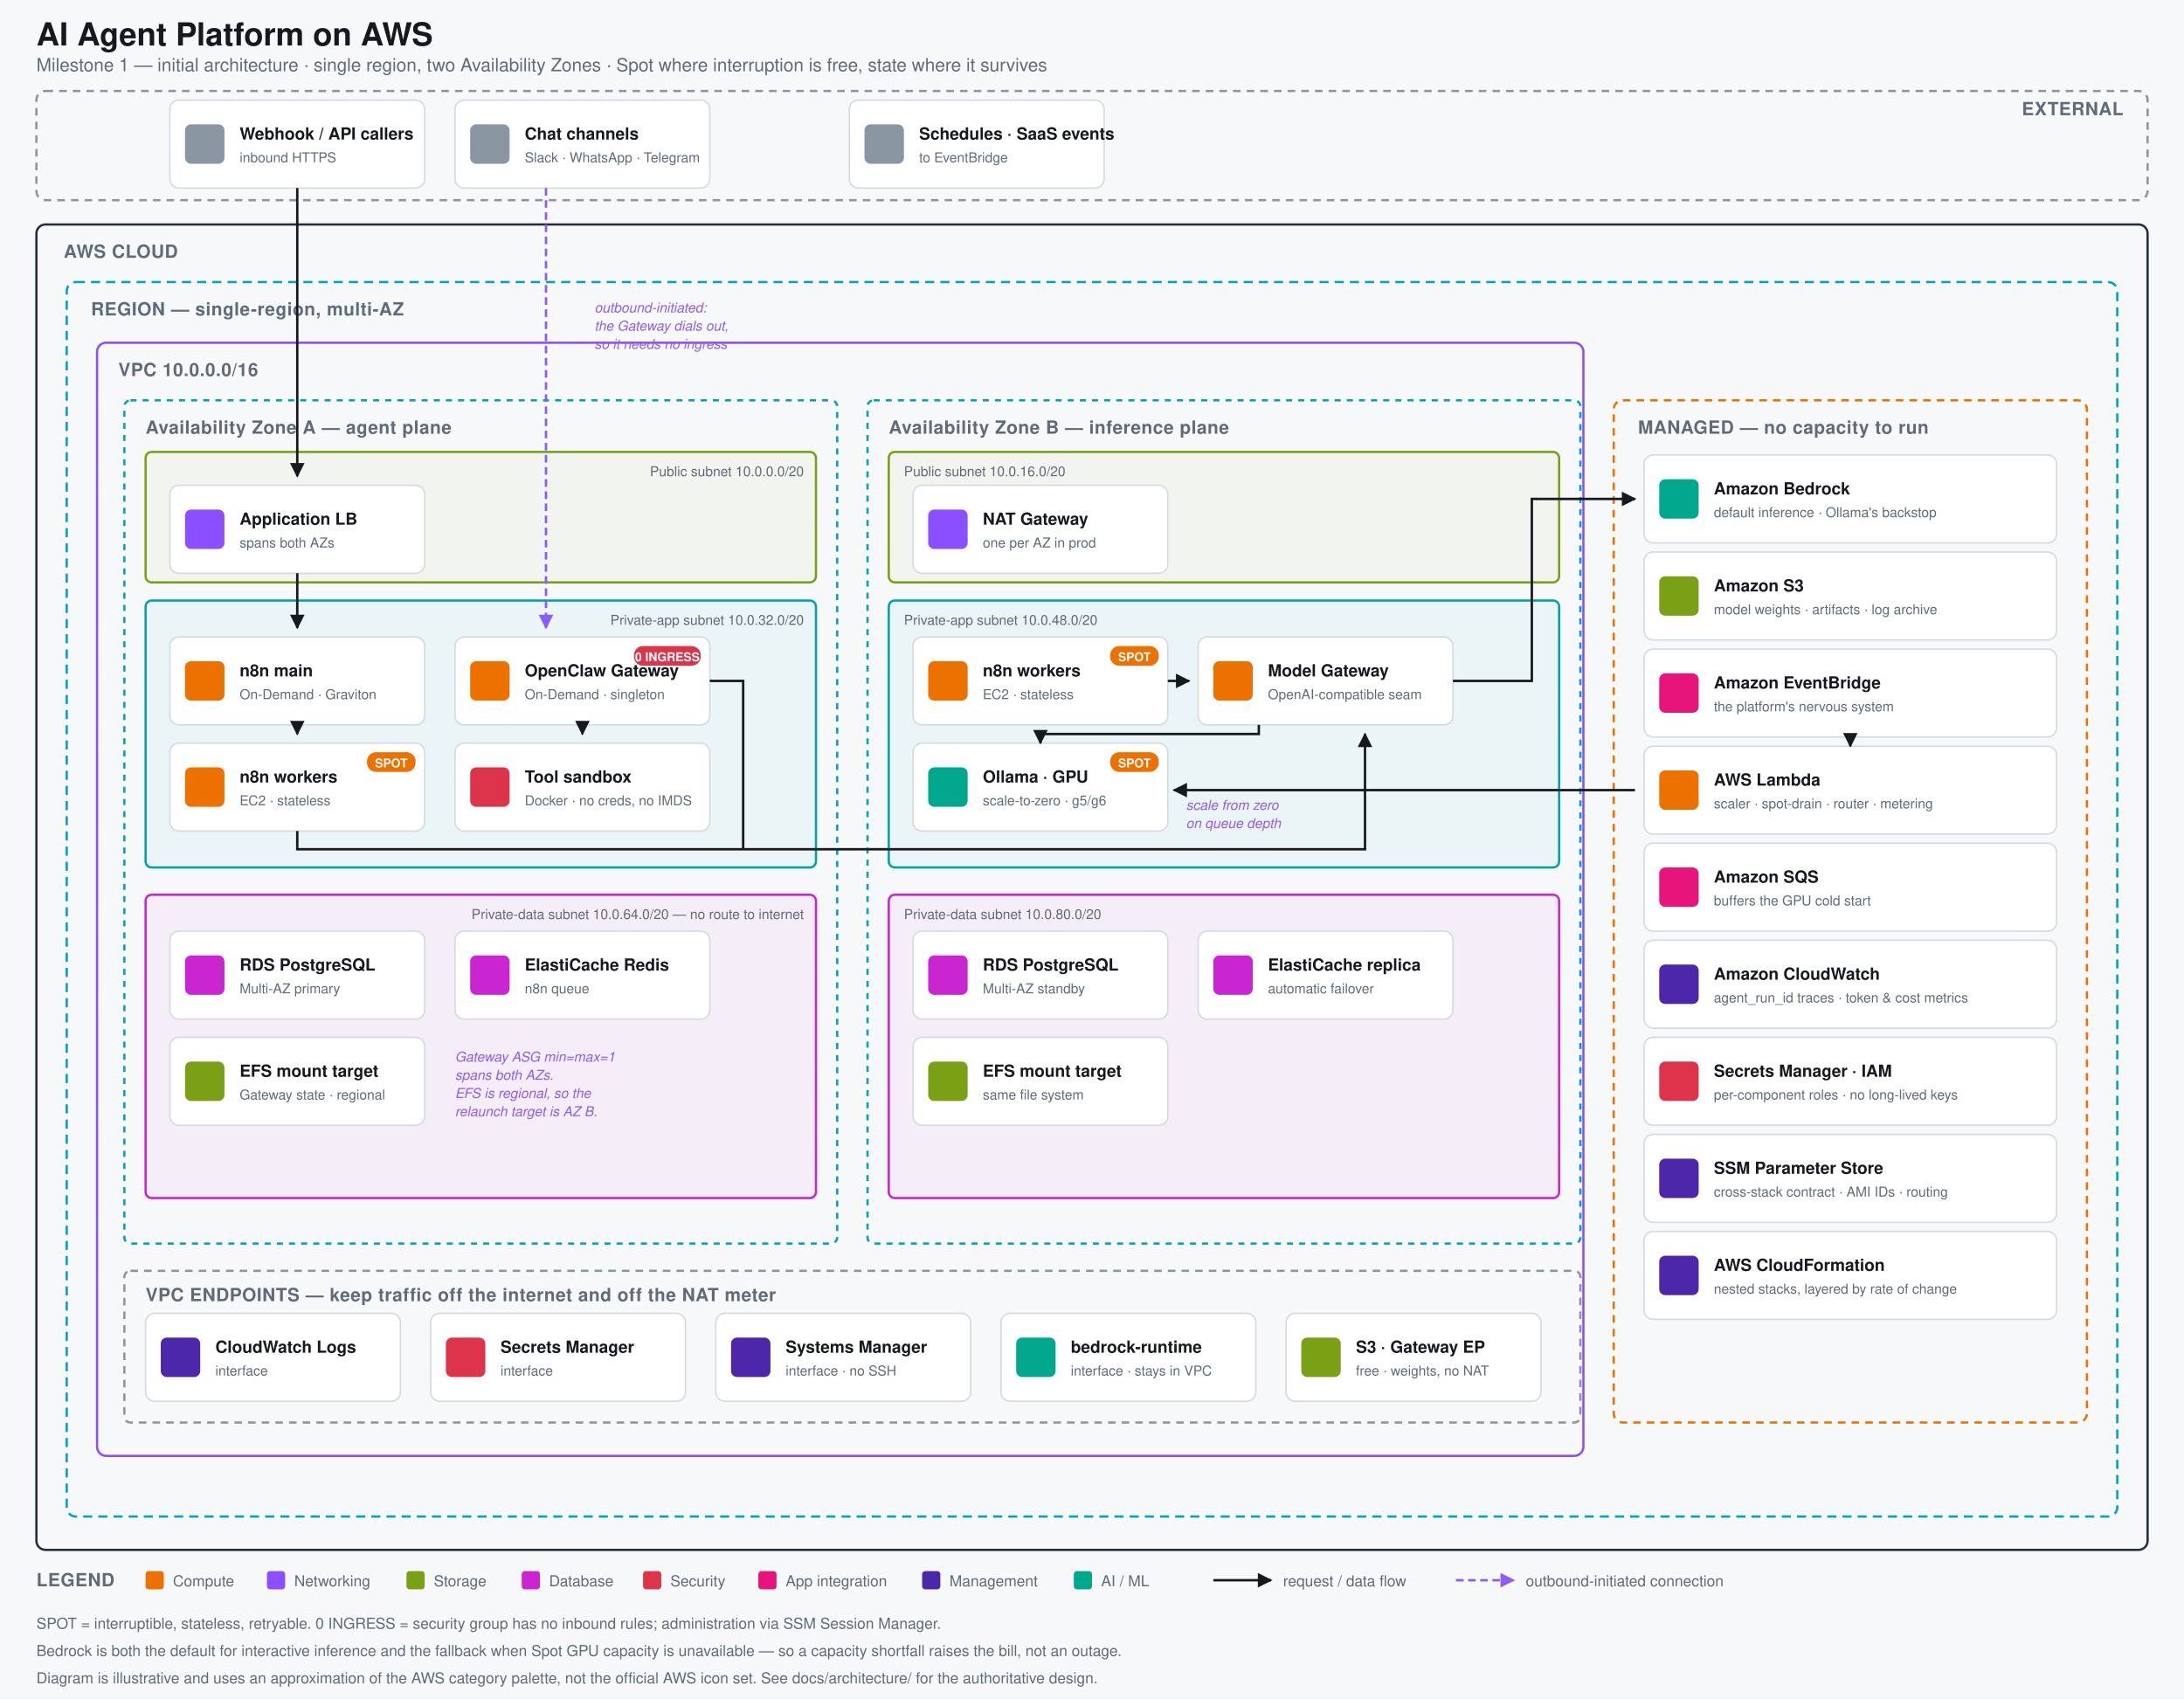
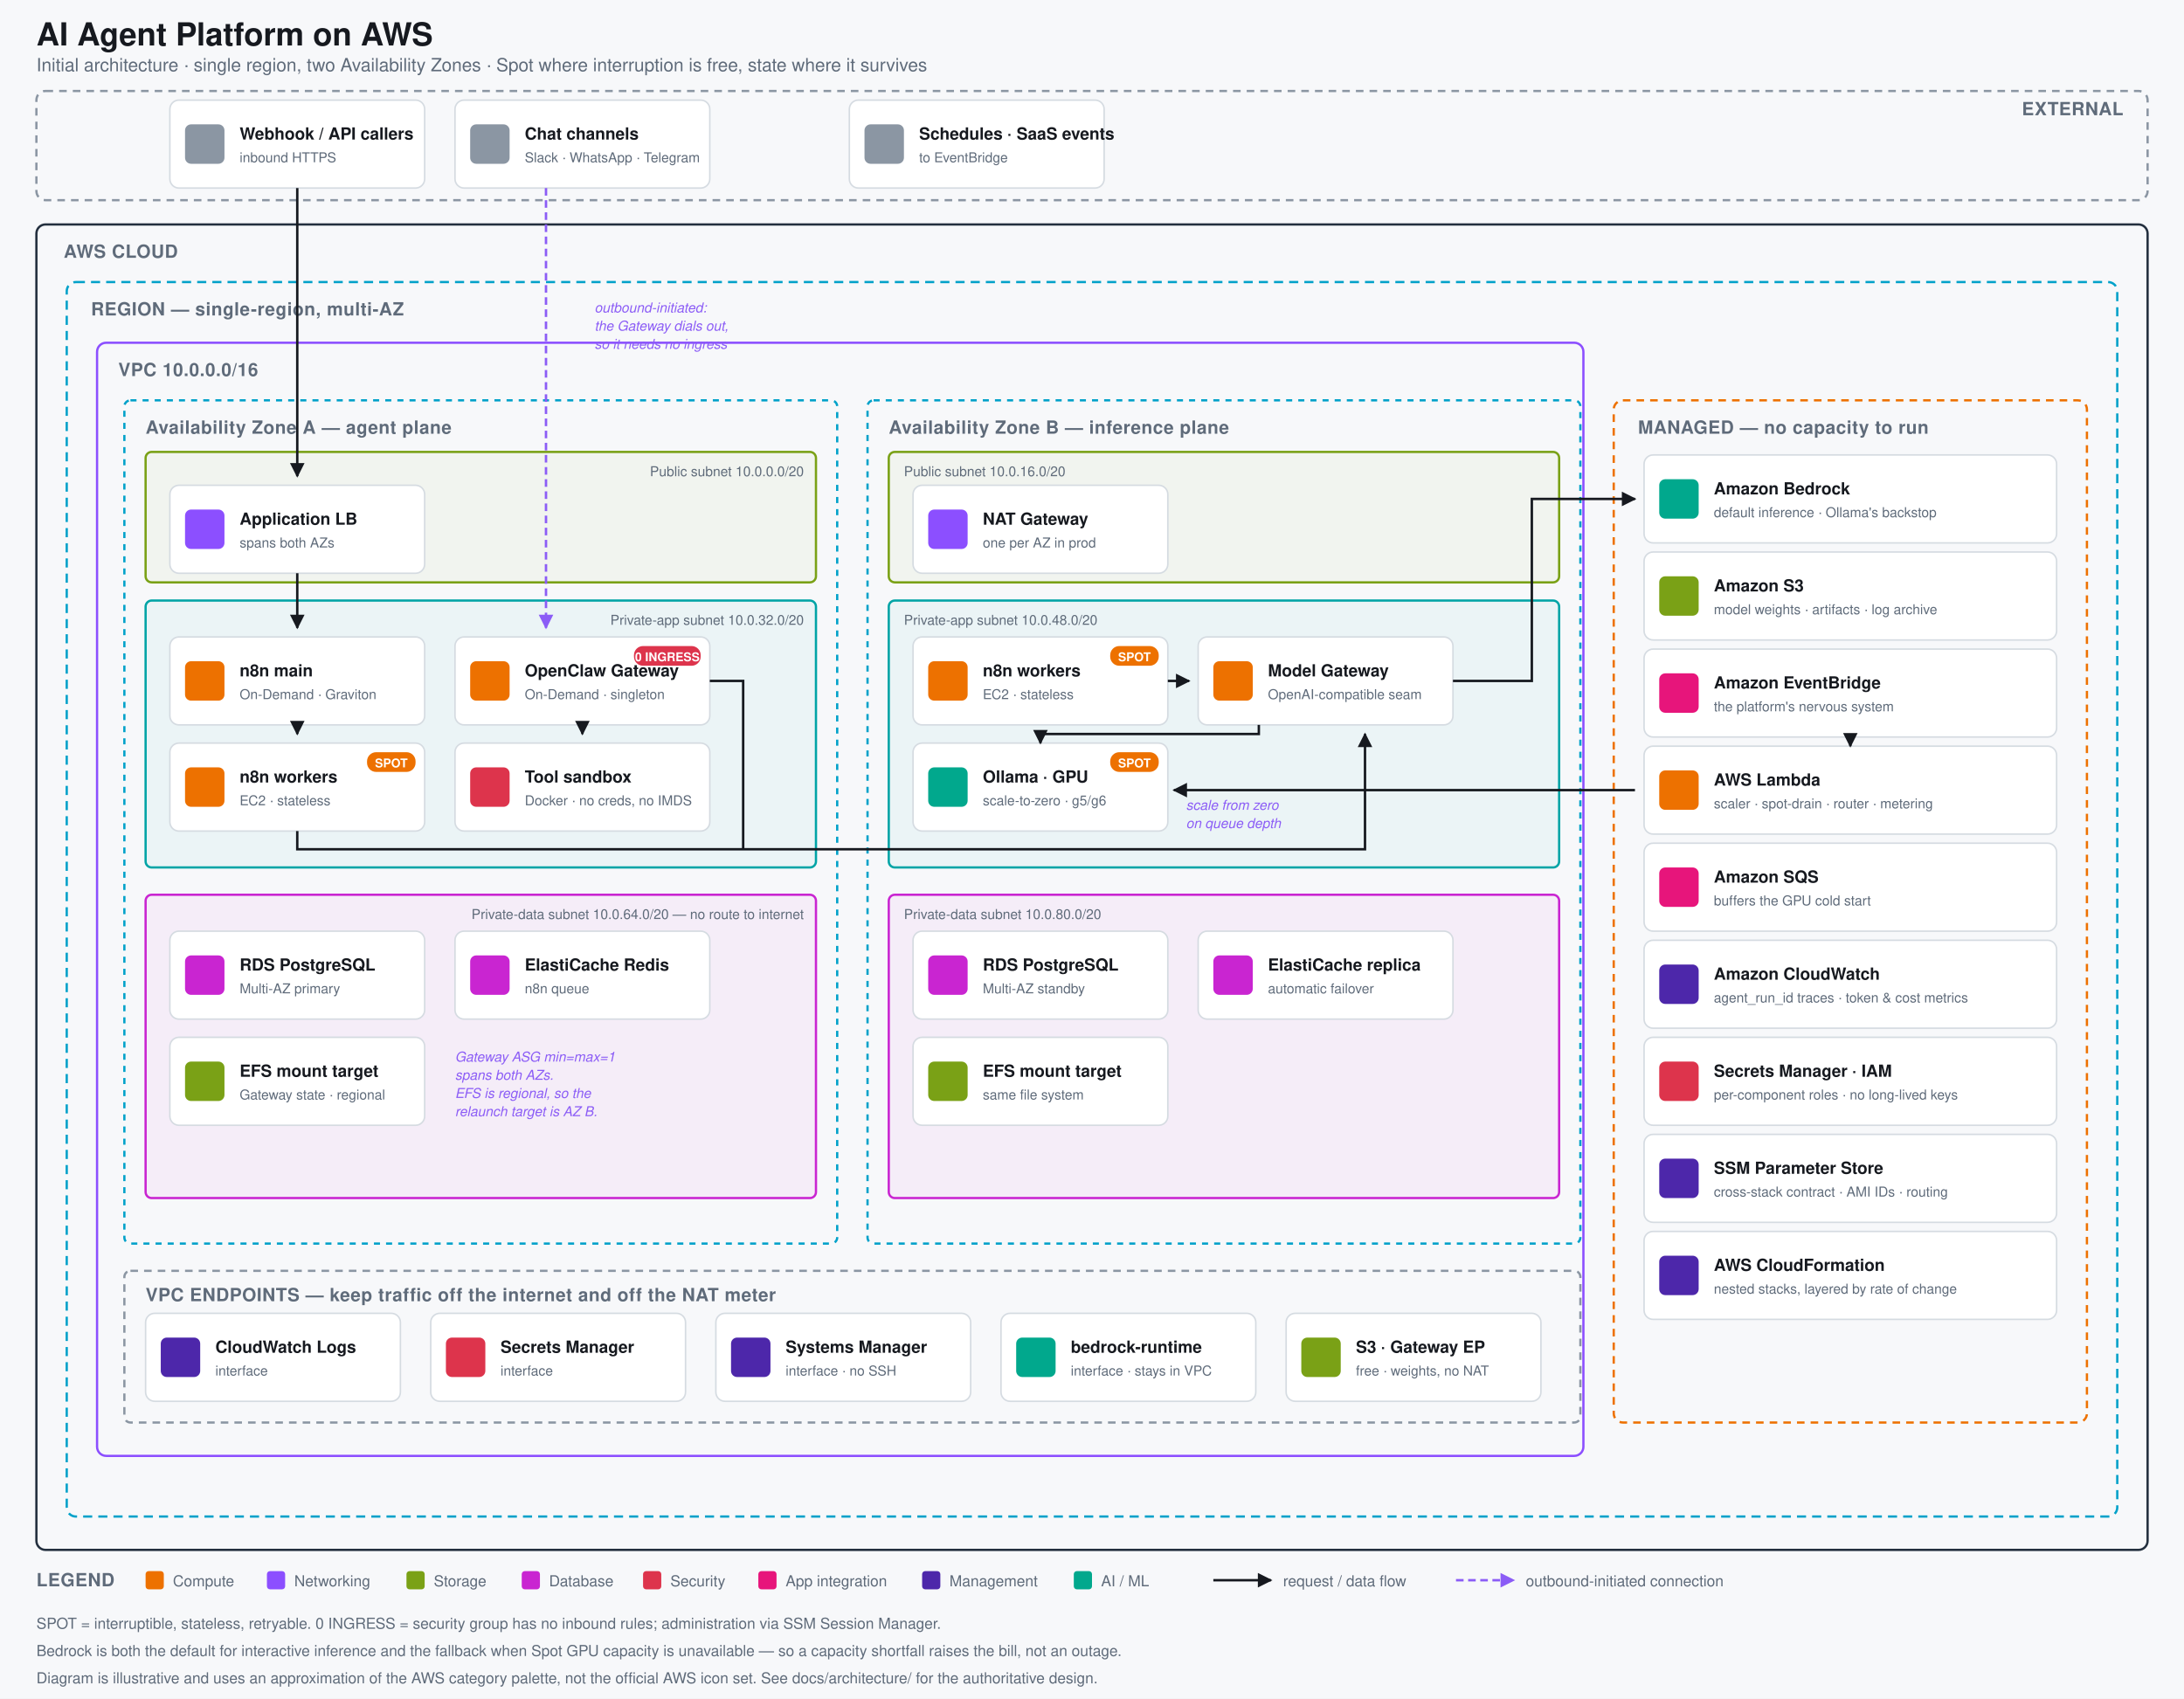
<svg xmlns="http://www.w3.org/2000/svg" viewBox="0 0 1440 1120" width="1440" height="1120" font-family="-apple-system, BlinkMacSystemFont, 'Segoe UI', Helvetica, Arial, sans-serif">
  <style>
    .canvas   { fill: #F7F8FA; }
    .t-title  { fill: #16191F; font-size: 21px; font-weight: 700; }
    .t-sub    { fill: #5F6B7A; font-size: 12px; }
    .t-zone   { fill: #5F6B7A; font-size: 12px; font-weight: 600; letter-spacing: .3px; }
    .t-name   { fill: #16191F; font-size: 11px; font-weight: 600; }
    .t-desc   { fill: #5F6B7A; font-size: 9px; }
    .t-note   { fill: #8B5CF6; font-size: 9px; font-style: italic; }
    .t-legend { fill: #5F6B7A; font-size: 10px; }
    .card     { fill: #FFFFFF; stroke: #D5DBE1; stroke-width: 1; }
    .box      { fill: none; stroke-width: 1.5; }
    .box-cloud{ stroke: #232F3E; }
    .box-reg  { stroke: #00A1C9; stroke-dasharray: 6 4; }
    .box-vpc  { stroke: #8C4FFF; }
    .box-az   { stroke: #00A1C9; stroke-dasharray: 4 4; }
    .box-pub  { stroke: #7AA116; fill: #7AA116; fill-opacity: .05; }
    .box-app  { stroke: #00A4A6; fill: #00A4A6; fill-opacity: .05; }
    .box-data { stroke: #C925D1; fill: #C925D1; fill-opacity: .05; }
    .box-ext  { stroke: #8B96A3; stroke-dasharray: 5 4; }
    .box-mgd  { stroke: #ED7100; stroke-dasharray: 5 4; }
    .flow     { stroke: #16191F; stroke-width: 1.6; fill: none; }
    .flow-d   { stroke: #8B5CF6; stroke-width: 1.6; fill: none; stroke-dasharray: 5 3; }
    .badge    { fill: #DD344C; }
    .badge-t  { fill: #FFFFFF; font-size: 8px; font-weight: 700; }
    .spot     { fill: #ED7100; }

    @media (prefers-color-scheme: dark) {
      .canvas  { fill: #0D1117; }
      .t-title { fill: #E6EDF3; }
      .t-name  { fill: #E6EDF3; }
      .t-sub, .t-zone, .t-desc, .t-legend { fill: #8B949E; }
      .card    { fill: #161B22; stroke: #30363D; }
      .box-cloud { stroke: #8B949E; }
      .flow    { stroke: #E6EDF3; }
    }
  </style>
  <defs>
    <marker id="ah" viewBox="0 0 10 10" refX="9" refY="5" markerWidth="6" markerHeight="6" orient="auto-start-reverse">
      <path d="M 0 0 L 10 5 L 0 10 z" fill="context-stroke" />
    </marker>
  </defs>
  <rect class="canvas" width="1440" height="1120" />
  <text class="t-title" x="24" y="30">AI Agent Platform on AWS</text>
-   <text class="t-sub" x="24" y="47">Milestone 1 — initial architecture · single region, two Availability Zones · Spot where interruption is free, state where it survives</text>
+   <text class="t-sub" x="24" y="47">Initial architecture · single region, two Availability Zones · Spot where interruption is free, state where it survives</text>
  <rect class="box box-ext" x="24" y="60" width="1392" height="72" rx="6" />
  <text class="t-zone" x="1400" y="76" text-anchor="end">EXTERNAL</text>
  <g transform="translate(112,66)">
    <rect class="card" width="168" height="58" rx="6" />
    <rect x="10" y="16" width="26" height="26" rx="4" fill="#8B96A3" />
    <text class="t-name" x="46" y="26">Webhook / API callers</text>
    <text class="t-desc" x="46" y="41">inbound HTTPS</text>
  </g>
  <g transform="translate(300,66)">
    <rect class="card" width="168" height="58" rx="6" />
    <rect x="10" y="16" width="26" height="26" rx="4" fill="#8B96A3" />
    <text class="t-name" x="46" y="26">Chat channels</text>
    <text class="t-desc" x="46" y="41">Slack · WhatsApp · Telegram</text>
  </g>
  <g transform="translate(560,66)">
    <rect class="card" width="168" height="58" rx="6" />
    <rect x="10" y="16" width="26" height="26" rx="4" fill="#8B96A3" />
    <text class="t-name" x="46" y="26">Schedules · SaaS events</text>
    <text class="t-desc" x="46" y="41">to EventBridge</text>
  </g>
  <rect class="box box-cloud" x="24" y="148" width="1392" height="874" rx="6" />
  <text class="t-zone" x="42" y="170">AWS CLOUD</text>
  <rect class="box box-reg" x="44" y="186" width="1352" height="814" rx="6" />
  <text class="t-zone" x="60" y="208">REGION — single-region, multi-AZ</text>
  <rect class="box box-vpc" x="64" y="226" width="980" height="734" rx="6" />
  <text class="t-zone" x="78" y="248">VPC  10.0.0.0/16</text>
  <rect class="box box-az" x="82" y="264" width="470" height="556" rx="4" />
  <text class="t-zone" x="96" y="286">Availability Zone A  —  agent plane</text>
  <rect class="box box-pub" x="96" y="298" width="442" height="86" rx="4" />
  <text class="t-desc" x="530" y="314" text-anchor="end">Public subnet  10.0.0.0/20</text>
  <g transform="translate(112,320)">
    <rect class="card" width="168" height="58" rx="6" />
    <rect x="10" y="16" width="26" height="26" rx="4" fill="#8C4FFF" />
    <text class="t-name" x="46" y="26">Application LB</text>
    <text class="t-desc" x="46" y="41">spans both AZs</text>
  </g>
  <rect class="box box-app" x="96" y="396" width="442" height="176" rx="4" />
  <text class="t-desc" x="530" y="412" text-anchor="end">Private-app subnet  10.0.32.0/20</text>
  <g transform="translate(112,420)">
    <rect class="card" width="168" height="58" rx="6" />
    <rect x="10" y="16" width="26" height="26" rx="4" fill="#ED7100" />
    <text class="t-name" x="46" y="26">n8n main</text>
    <text class="t-desc" x="46" y="41">On-Demand · Graviton</text>
  </g>
  <g transform="translate(300,420)">
    <rect class="card" width="168" height="58" rx="6" />
    <rect x="10" y="16" width="26" height="26" rx="4" fill="#ED7100" />
    <text class="t-name" x="46" y="26">OpenClaw Gateway</text>
    <text class="t-desc" x="46" y="41">On-Demand · singleton</text>
    <rect class="badge" x="118" y="6" width="44" height="13" rx="6" />
    <text class="badge-t" x="140" y="16" text-anchor="middle">0 INGRESS</text>
  </g>
  <g transform="translate(112,490)">
    <rect class="card" width="168" height="58" rx="6" />
    <rect x="10" y="16" width="26" height="26" rx="4" fill="#ED7100" />
    <text class="t-name" x="46" y="26">n8n workers</text>
    <text class="t-desc" x="46" y="41">EC2 · stateless</text>
    <rect class="spot" x="130" y="6" width="32" height="13" rx="6" />
    <text class="badge-t" x="146" y="16" text-anchor="middle">SPOT</text>
  </g>
  <g transform="translate(300,490)">
    <rect class="card" width="168" height="58" rx="6" />
    <rect x="10" y="16" width="26" height="26" rx="4" fill="#DD344C" />
    <text class="t-name" x="46" y="26">Tool sandbox</text>
    <text class="t-desc" x="46" y="41">Docker · no creds, no IMDS</text>
  </g>
  <rect class="box box-data" x="96" y="590" width="442" height="200" rx="4" />
  <text class="t-desc" x="530" y="606" text-anchor="end">Private-data subnet  10.0.64.0/20  —  no route to internet</text>
  <g transform="translate(112,614)">
    <rect class="card" width="168" height="58" rx="6" />
    <rect x="10" y="16" width="26" height="26" rx="4" fill="#C925D1" />
    <text class="t-name" x="46" y="26">RDS PostgreSQL</text>
    <text class="t-desc" x="46" y="41">Multi-AZ primary</text>
  </g>
  <g transform="translate(300,614)">
    <rect class="card" width="168" height="58" rx="6" />
    <rect x="10" y="16" width="26" height="26" rx="4" fill="#C925D1" />
    <text class="t-name" x="46" y="26">ElastiCache Redis</text>
    <text class="t-desc" x="46" y="41">n8n queue</text>
  </g>
  <g transform="translate(112,684)">
    <rect class="card" width="168" height="58" rx="6" />
    <rect x="10" y="16" width="26" height="26" rx="4" fill="#7AA116" />
    <text class="t-name" x="46" y="26">EFS mount target</text>
    <text class="t-desc" x="46" y="41">Gateway state · regional</text>
  </g>
  <text class="t-note" x="300" y="700">Gateway ASG min=max=1</text>
  <text class="t-note" x="300" y="712">spans both AZs.</text>
  <text class="t-note" x="300" y="724">EFS is regional, so the</text>
  <text class="t-note" x="300" y="736">relaunch target is AZ B.</text>
  <rect class="box box-az" x="572" y="264" width="470" height="556" rx="4" />
  <text class="t-zone" x="586" y="286">Availability Zone B  —  inference plane</text>
  <rect class="box box-pub" x="586" y="298" width="442" height="86" rx="4" />
  <text class="t-desc" x="596" y="314">Public subnet  10.0.16.0/20</text>
  <g transform="translate(602,320)">
    <rect class="card" width="168" height="58" rx="6" />
    <rect x="10" y="16" width="26" height="26" rx="4" fill="#8C4FFF" />
    <text class="t-name" x="46" y="26">NAT Gateway</text>
    <text class="t-desc" x="46" y="41">one per AZ in prod</text>
  </g>
  <rect class="box box-app" x="586" y="396" width="442" height="176" rx="4" />
  <text class="t-desc" x="596" y="412">Private-app subnet  10.0.48.0/20</text>
  <g transform="translate(602,420)">
    <rect class="card" width="168" height="58" rx="6" />
    <rect x="10" y="16" width="26" height="26" rx="4" fill="#ED7100" />
    <text class="t-name" x="46" y="26">n8n workers</text>
    <text class="t-desc" x="46" y="41">EC2 · stateless</text>
    <rect class="spot" x="130" y="6" width="32" height="13" rx="6" />
    <text class="badge-t" x="146" y="16" text-anchor="middle">SPOT</text>
  </g>
  <g transform="translate(790,420)">
    <rect class="card" width="168" height="58" rx="6" />
    <rect x="10" y="16" width="26" height="26" rx="4" fill="#ED7100" />
    <text class="t-name" x="46" y="26">Model Gateway</text>
    <text class="t-desc" x="46" y="41">OpenAI-compatible seam</text>
  </g>
  <g transform="translate(602,490)">
    <rect class="card" width="168" height="58" rx="6" />
    <rect x="10" y="16" width="26" height="26" rx="4" fill="#01A88D" />
    <text class="t-name" x="46" y="26">Ollama · GPU</text>
    <text class="t-desc" x="46" y="41">scale-to-zero · g5/g6</text>
    <rect class="spot" x="130" y="6" width="32" height="13" rx="6" />
    <text class="badge-t" x="146" y="16" text-anchor="middle">SPOT</text>
  </g>
  <rect class="box box-data" x="586" y="590" width="442" height="200" rx="4" />
  <text class="t-desc" x="596" y="606">Private-data subnet  10.0.80.0/20</text>
  <g transform="translate(602,614)">
    <rect class="card" width="168" height="58" rx="6" />
    <rect x="10" y="16" width="26" height="26" rx="4" fill="#C925D1" />
    <text class="t-name" x="46" y="26">RDS PostgreSQL</text>
    <text class="t-desc" x="46" y="41">Multi-AZ standby</text>
  </g>
  <g transform="translate(790,614)">
    <rect class="card" width="168" height="58" rx="6" />
    <rect x="10" y="16" width="26" height="26" rx="4" fill="#C925D1" />
    <text class="t-name" x="46" y="26">ElastiCache replica</text>
    <text class="t-desc" x="46" y="41">automatic failover</text>
  </g>
  <g transform="translate(602,684)">
    <rect class="card" width="168" height="58" rx="6" />
    <rect x="10" y="16" width="26" height="26" rx="4" fill="#7AA116" />
    <text class="t-name" x="46" y="26">EFS mount target</text>
    <text class="t-desc" x="46" y="41">same file system</text>
  </g>
  <rect class="box box-ext" x="82" y="838" width="960" height="100" rx="4" />
  <text class="t-zone" x="96" y="858">VPC ENDPOINTS — keep traffic off the internet and off the NAT meter</text>
  <g transform="translate(96,866)">
    <rect class="card" width="168" height="58" rx="6" />
    <rect x="10" y="16" width="26" height="26" rx="4" fill="#4D27AA" />
    <text class="t-name" x="46" y="26">CloudWatch Logs</text>
    <text class="t-desc" x="46" y="41">interface</text>
  </g>
  <g transform="translate(284,866)">
    <rect class="card" width="168" height="58" rx="6" />
    <rect x="10" y="16" width="26" height="26" rx="4" fill="#DD344C" />
    <text class="t-name" x="46" y="26">Secrets Manager</text>
    <text class="t-desc" x="46" y="41">interface</text>
  </g>
  <g transform="translate(472,866)">
    <rect class="card" width="168" height="58" rx="6" />
    <rect x="10" y="16" width="26" height="26" rx="4" fill="#4D27AA" />
    <text class="t-name" x="46" y="26">Systems Manager</text>
    <text class="t-desc" x="46" y="41">interface · no SSH</text>
  </g>
  <g transform="translate(660,866)">
    <rect class="card" width="168" height="58" rx="6" />
    <rect x="10" y="16" width="26" height="26" rx="4" fill="#01A88D" />
    <text class="t-name" x="46" y="26">bedrock-runtime</text>
    <text class="t-desc" x="46" y="41">interface · stays in VPC</text>
  </g>
  <g transform="translate(848,866)">
    <rect class="card" width="168" height="58" rx="6" />
    <rect x="10" y="16" width="26" height="26" rx="4" fill="#7AA116" />
    <text class="t-name" x="46" y="26">S3 · Gateway EP</text>
    <text class="t-desc" x="46" y="41">free · weights, no NAT</text>
  </g>
  <rect class="box box-mgd" x="1064" y="264" width="312" height="674" rx="6" />
  <text class="t-zone" x="1080" y="286">MANAGED — no capacity to run</text>
  <g transform="translate(1084,300)">
    <rect class="card" width="272" height="58" rx="6" />
    <rect x="10" y="16" width="26" height="26" rx="4" fill="#01A88D" />
    <text class="t-name" x="46" y="26">Amazon Bedrock</text>
    <text class="t-desc" x="46" y="41">default inference · Ollama's backstop</text>
  </g>
  <g transform="translate(1084,364)">
    <rect class="card" width="272" height="58" rx="6" />
    <rect x="10" y="16" width="26" height="26" rx="4" fill="#7AA116" />
    <text class="t-name" x="46" y="26">Amazon S3</text>
    <text class="t-desc" x="46" y="41">model weights · artifacts · log archive</text>
  </g>
  <g transform="translate(1084,428)">
    <rect class="card" width="272" height="58" rx="6" />
    <rect x="10" y="16" width="26" height="26" rx="4" fill="#E7157B" />
    <text class="t-name" x="46" y="26">Amazon EventBridge</text>
    <text class="t-desc" x="46" y="41">the platform's nervous system</text>
  </g>
  <g transform="translate(1084,492)">
    <rect class="card" width="272" height="58" rx="6" />
    <rect x="10" y="16" width="26" height="26" rx="4" fill="#ED7100" />
    <text class="t-name" x="46" y="26">AWS Lambda</text>
    <text class="t-desc" x="46" y="41">scaler · spot-drain · router · metering</text>
  </g>
  <g transform="translate(1084,556)">
    <rect class="card" width="272" height="58" rx="6" />
    <rect x="10" y="16" width="26" height="26" rx="4" fill="#E7157B" />
    <text class="t-name" x="46" y="26">Amazon SQS</text>
    <text class="t-desc" x="46" y="41">buffers the GPU cold start</text>
  </g>
  <g transform="translate(1084,620)">
    <rect class="card" width="272" height="58" rx="6" />
    <rect x="10" y="16" width="26" height="26" rx="4" fill="#4D27AA" />
    <text class="t-name" x="46" y="26">Amazon CloudWatch</text>
    <text class="t-desc" x="46" y="41">agent_run_id traces · token &amp; cost metrics</text>
  </g>
  <g transform="translate(1084,684)">
    <rect class="card" width="272" height="58" rx="6" />
    <rect x="10" y="16" width="26" height="26" rx="4" fill="#DD344C" />
    <text class="t-name" x="46" y="26">Secrets Manager · IAM</text>
    <text class="t-desc" x="46" y="41">per-component roles · no long-lived keys</text>
  </g>
  <g transform="translate(1084,748)">
    <rect class="card" width="272" height="58" rx="6" />
    <rect x="10" y="16" width="26" height="26" rx="4" fill="#4D27AA" />
    <text class="t-name" x="46" y="26">SSM Parameter Store</text>
    <text class="t-desc" x="46" y="41">cross-stack contract · AMI IDs · routing</text>
  </g>
  <g transform="translate(1084,812)">
    <rect class="card" width="272" height="58" rx="6" />
    <rect x="10" y="16" width="26" height="26" rx="4" fill="#4D27AA" />
    <text class="t-name" x="46" y="26">AWS CloudFormation</text>
    <text class="t-desc" x="46" y="41">nested stacks, layered by rate of change</text>
  </g>
  <path class="flow" d="M 196 124 L 196 314" marker-end="url(#ah)" />
  <path class="flow-d" d="M 360 124 L 360 414" marker-end="url(#ah)" />
  <text class="t-note" x="392" y="206">outbound-initiated:</text>
  <text class="t-note" x="392" y="218">the Gateway dials out,</text>
  <text class="t-note" x="392" y="230">so it needs no ingress</text>
  <path class="flow" d="M 196 378 L 196 414" marker-end="url(#ah)" />
  <path class="flow" d="M 196 478 L 196 484" marker-end="url(#ah)" />
  <path class="flow" d="M 384 478 L 384 484" marker-end="url(#ah)" />
  <path class="flow" d="M 196 548 L 196 560 L 900 560 L 900 484" marker-end="url(#ah)" />
  <path class="flow" d="M 468 449 L 490 449 L 490 560" />
  <path class="flow" d="M 770 449 L 784 449" marker-end="url(#ah)" />
  <path class="flow" d="M 958 449 L 1010 449 L 1010 329 L 1078 329" marker-end="url(#ah)" />
  <path class="flow" d="M 830 478 L 830 484 L 686 484 L 686 490" marker-end="url(#ah)" />
  <path class="flow" d="M 1220 486 L 1220 492" marker-end="url(#ah)" />
  <path class="flow" d="M 1078 521 L 774 521" marker-end="url(#ah)" />
  <text class="t-note" x="782" y="534">scale from zero</text>
  <text class="t-note" x="782" y="546">on queue depth</text>
  <text class="t-zone" x="24" y="1046">LEGEND</text>
  <rect x="96" y="1036" width="12" height="12" rx="2" fill="#ED7100" />
  <text class="t-legend" x="114" y="1046">Compute</text>
  <rect x="176" y="1036" width="12" height="12" rx="2" fill="#8C4FFF" />
  <text class="t-legend" x="194" y="1046">Networking</text>
  <rect x="268" y="1036" width="12" height="12" rx="2" fill="#7AA116" />
  <text class="t-legend" x="286" y="1046">Storage</text>
  <rect x="344" y="1036" width="12" height="12" rx="2" fill="#C925D1" />
  <text class="t-legend" x="362" y="1046">Database</text>
  <rect x="424" y="1036" width="12" height="12" rx="2" fill="#DD344C" />
  <text class="t-legend" x="442" y="1046">Security</text>
  <rect x="500" y="1036" width="12" height="12" rx="2" fill="#E7157B" />
  <text class="t-legend" x="518" y="1046">App integration</text>
  <rect x="608" y="1036" width="12" height="12" rx="2" fill="#4D27AA" />
  <text class="t-legend" x="626" y="1046">Management</text>
  <rect x="708" y="1036" width="12" height="12" rx="2" fill="#01A88D" />
  <text class="t-legend" x="726" y="1046">AI / ML</text>
  <path class="flow" d="M 800 1042 L 838 1042" marker-end="url(#ah)" />
  <text class="t-legend" x="846" y="1046">request / data flow</text>
  <path class="flow-d" d="M 960 1042 L 998 1042" marker-end="url(#ah)" />
  <text class="t-legend" x="1006" y="1046">outbound-initiated connection</text>
  <text class="t-legend" x="24" y="1074">SPOT = interruptible, stateless, retryable.  0 INGRESS = security group has no inbound rules; administration via SSM Session Manager.</text>
  <text class="t-legend" x="24" y="1092">Bedrock is both the default for interactive inference and the fallback when Spot GPU capacity is unavailable — so a capacity shortfall raises the bill, not an outage.</text>
  <text class="t-legend" x="24" y="1110">Diagram is illustrative and uses an approximation of the AWS category palette, not the official AWS icon set. See docs/architecture/ for the authoritative design.</text>
</svg>
